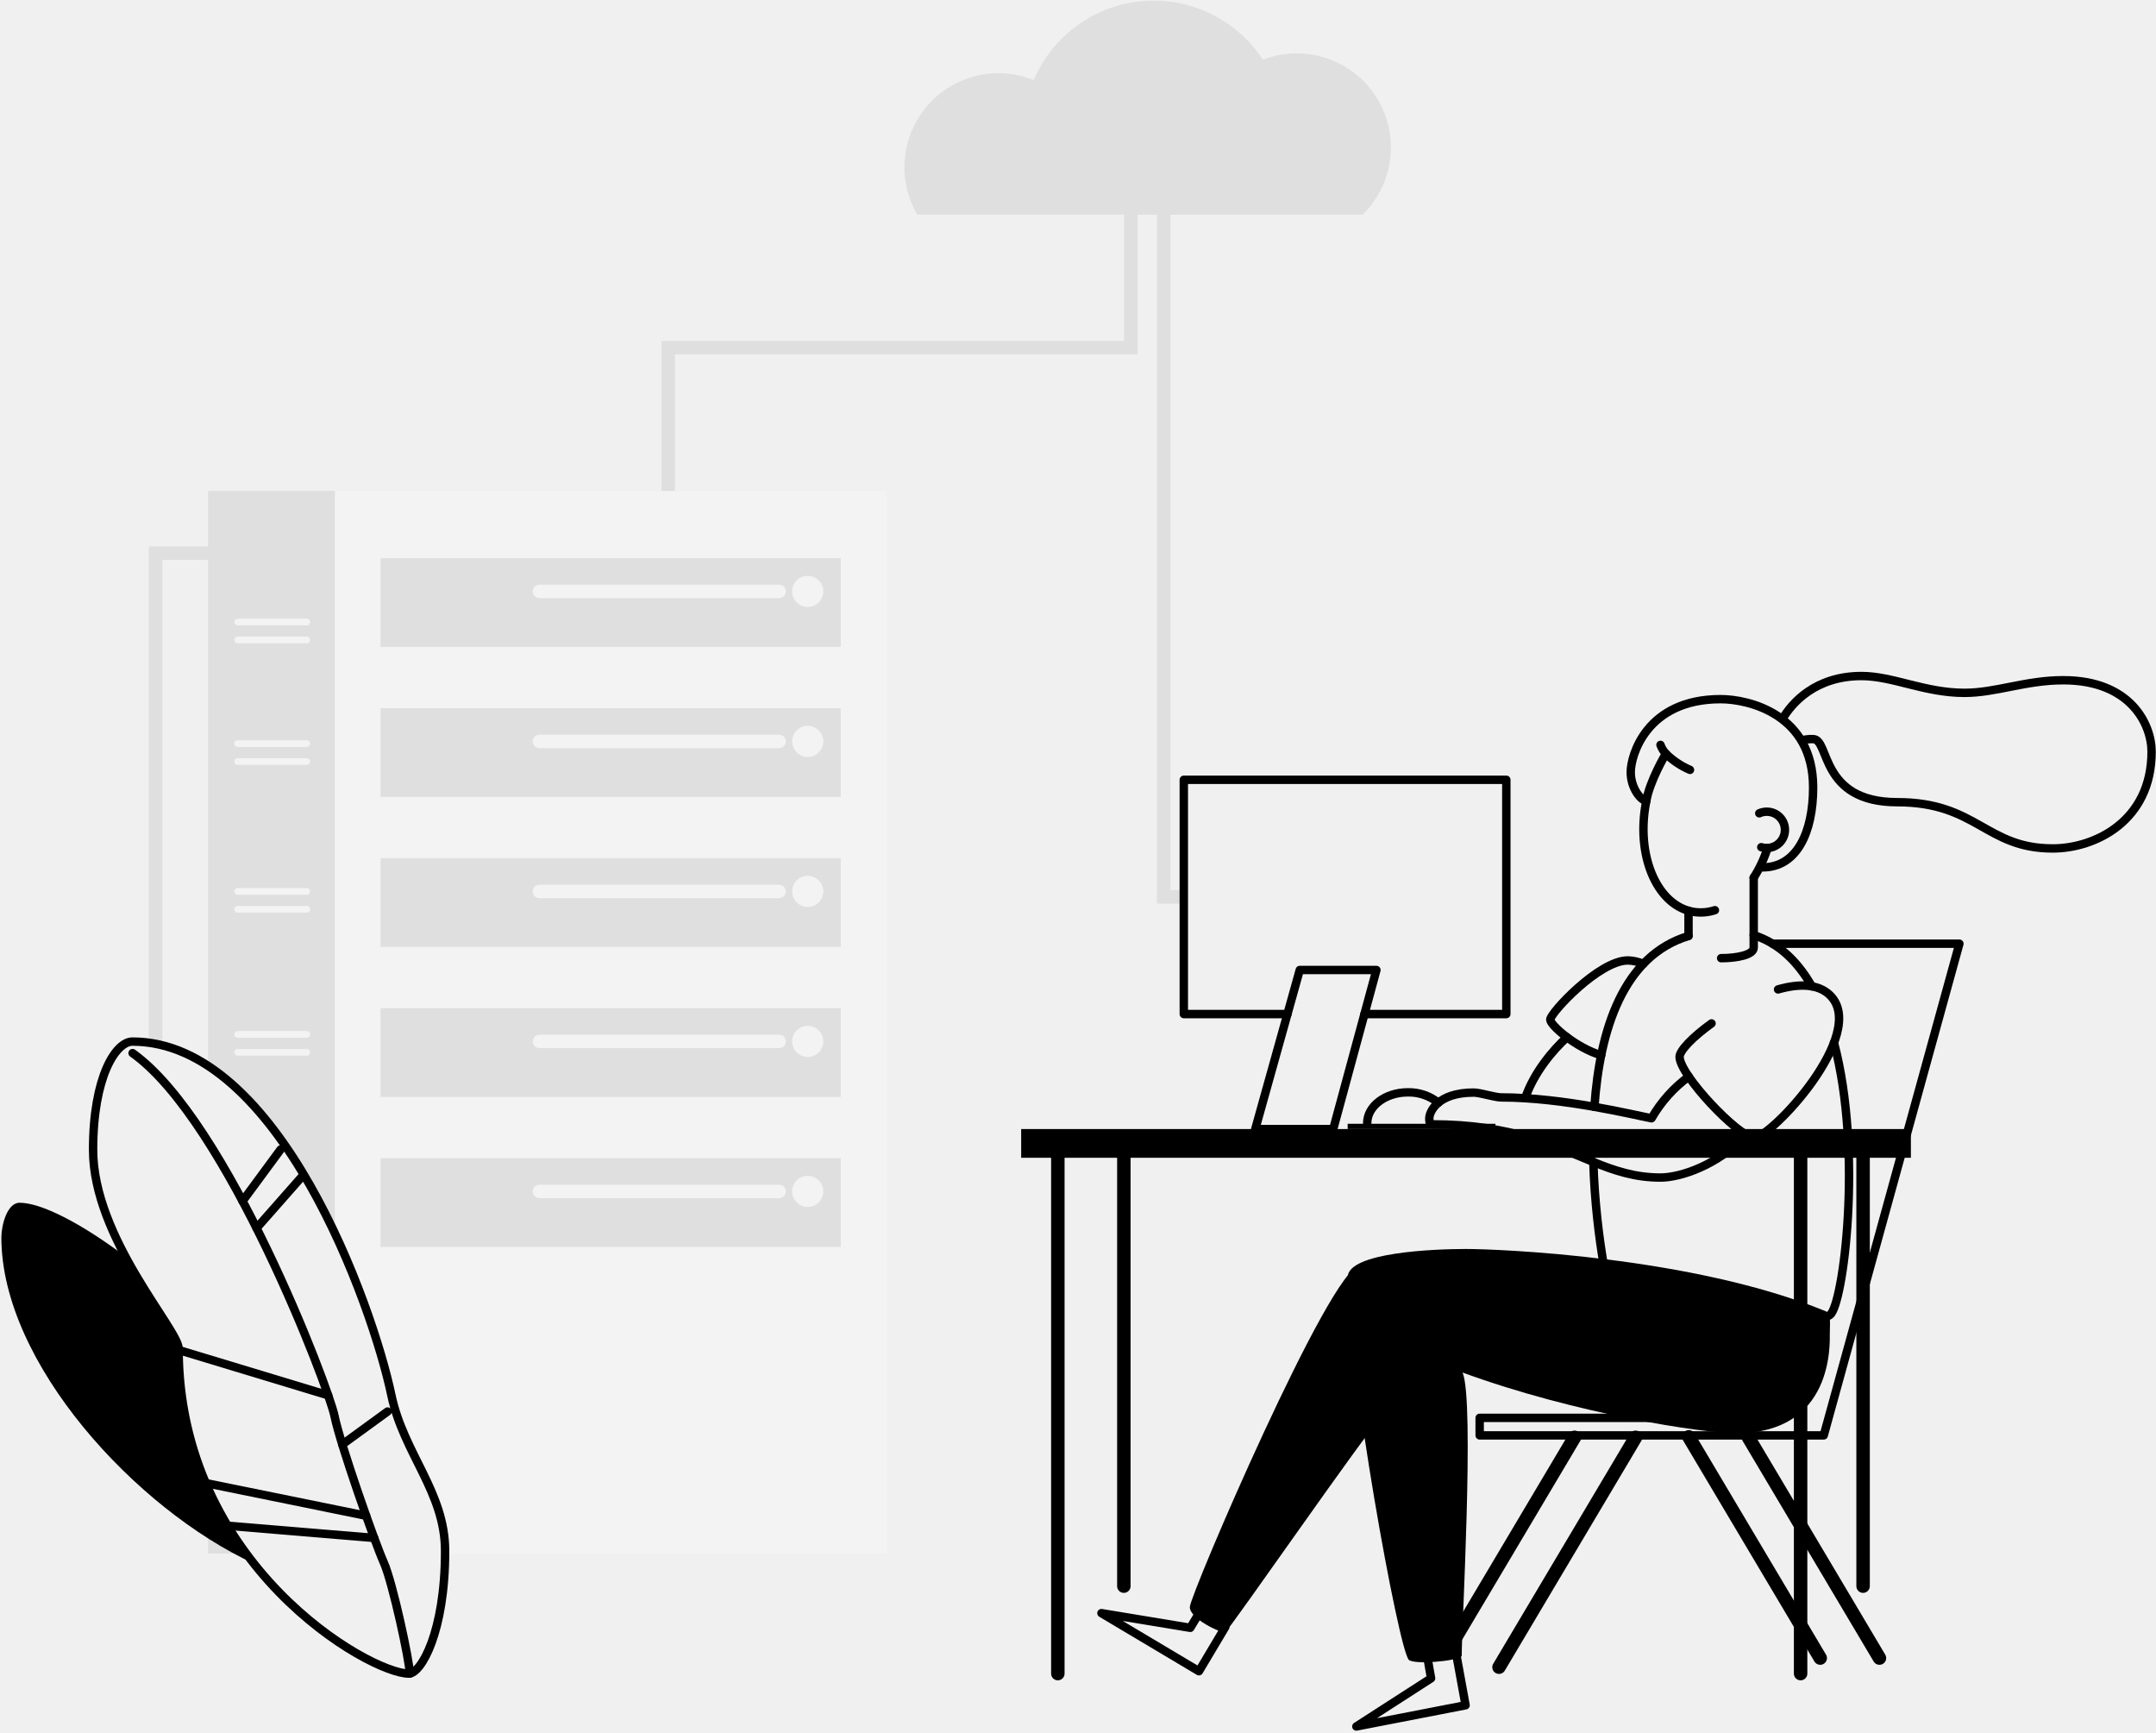
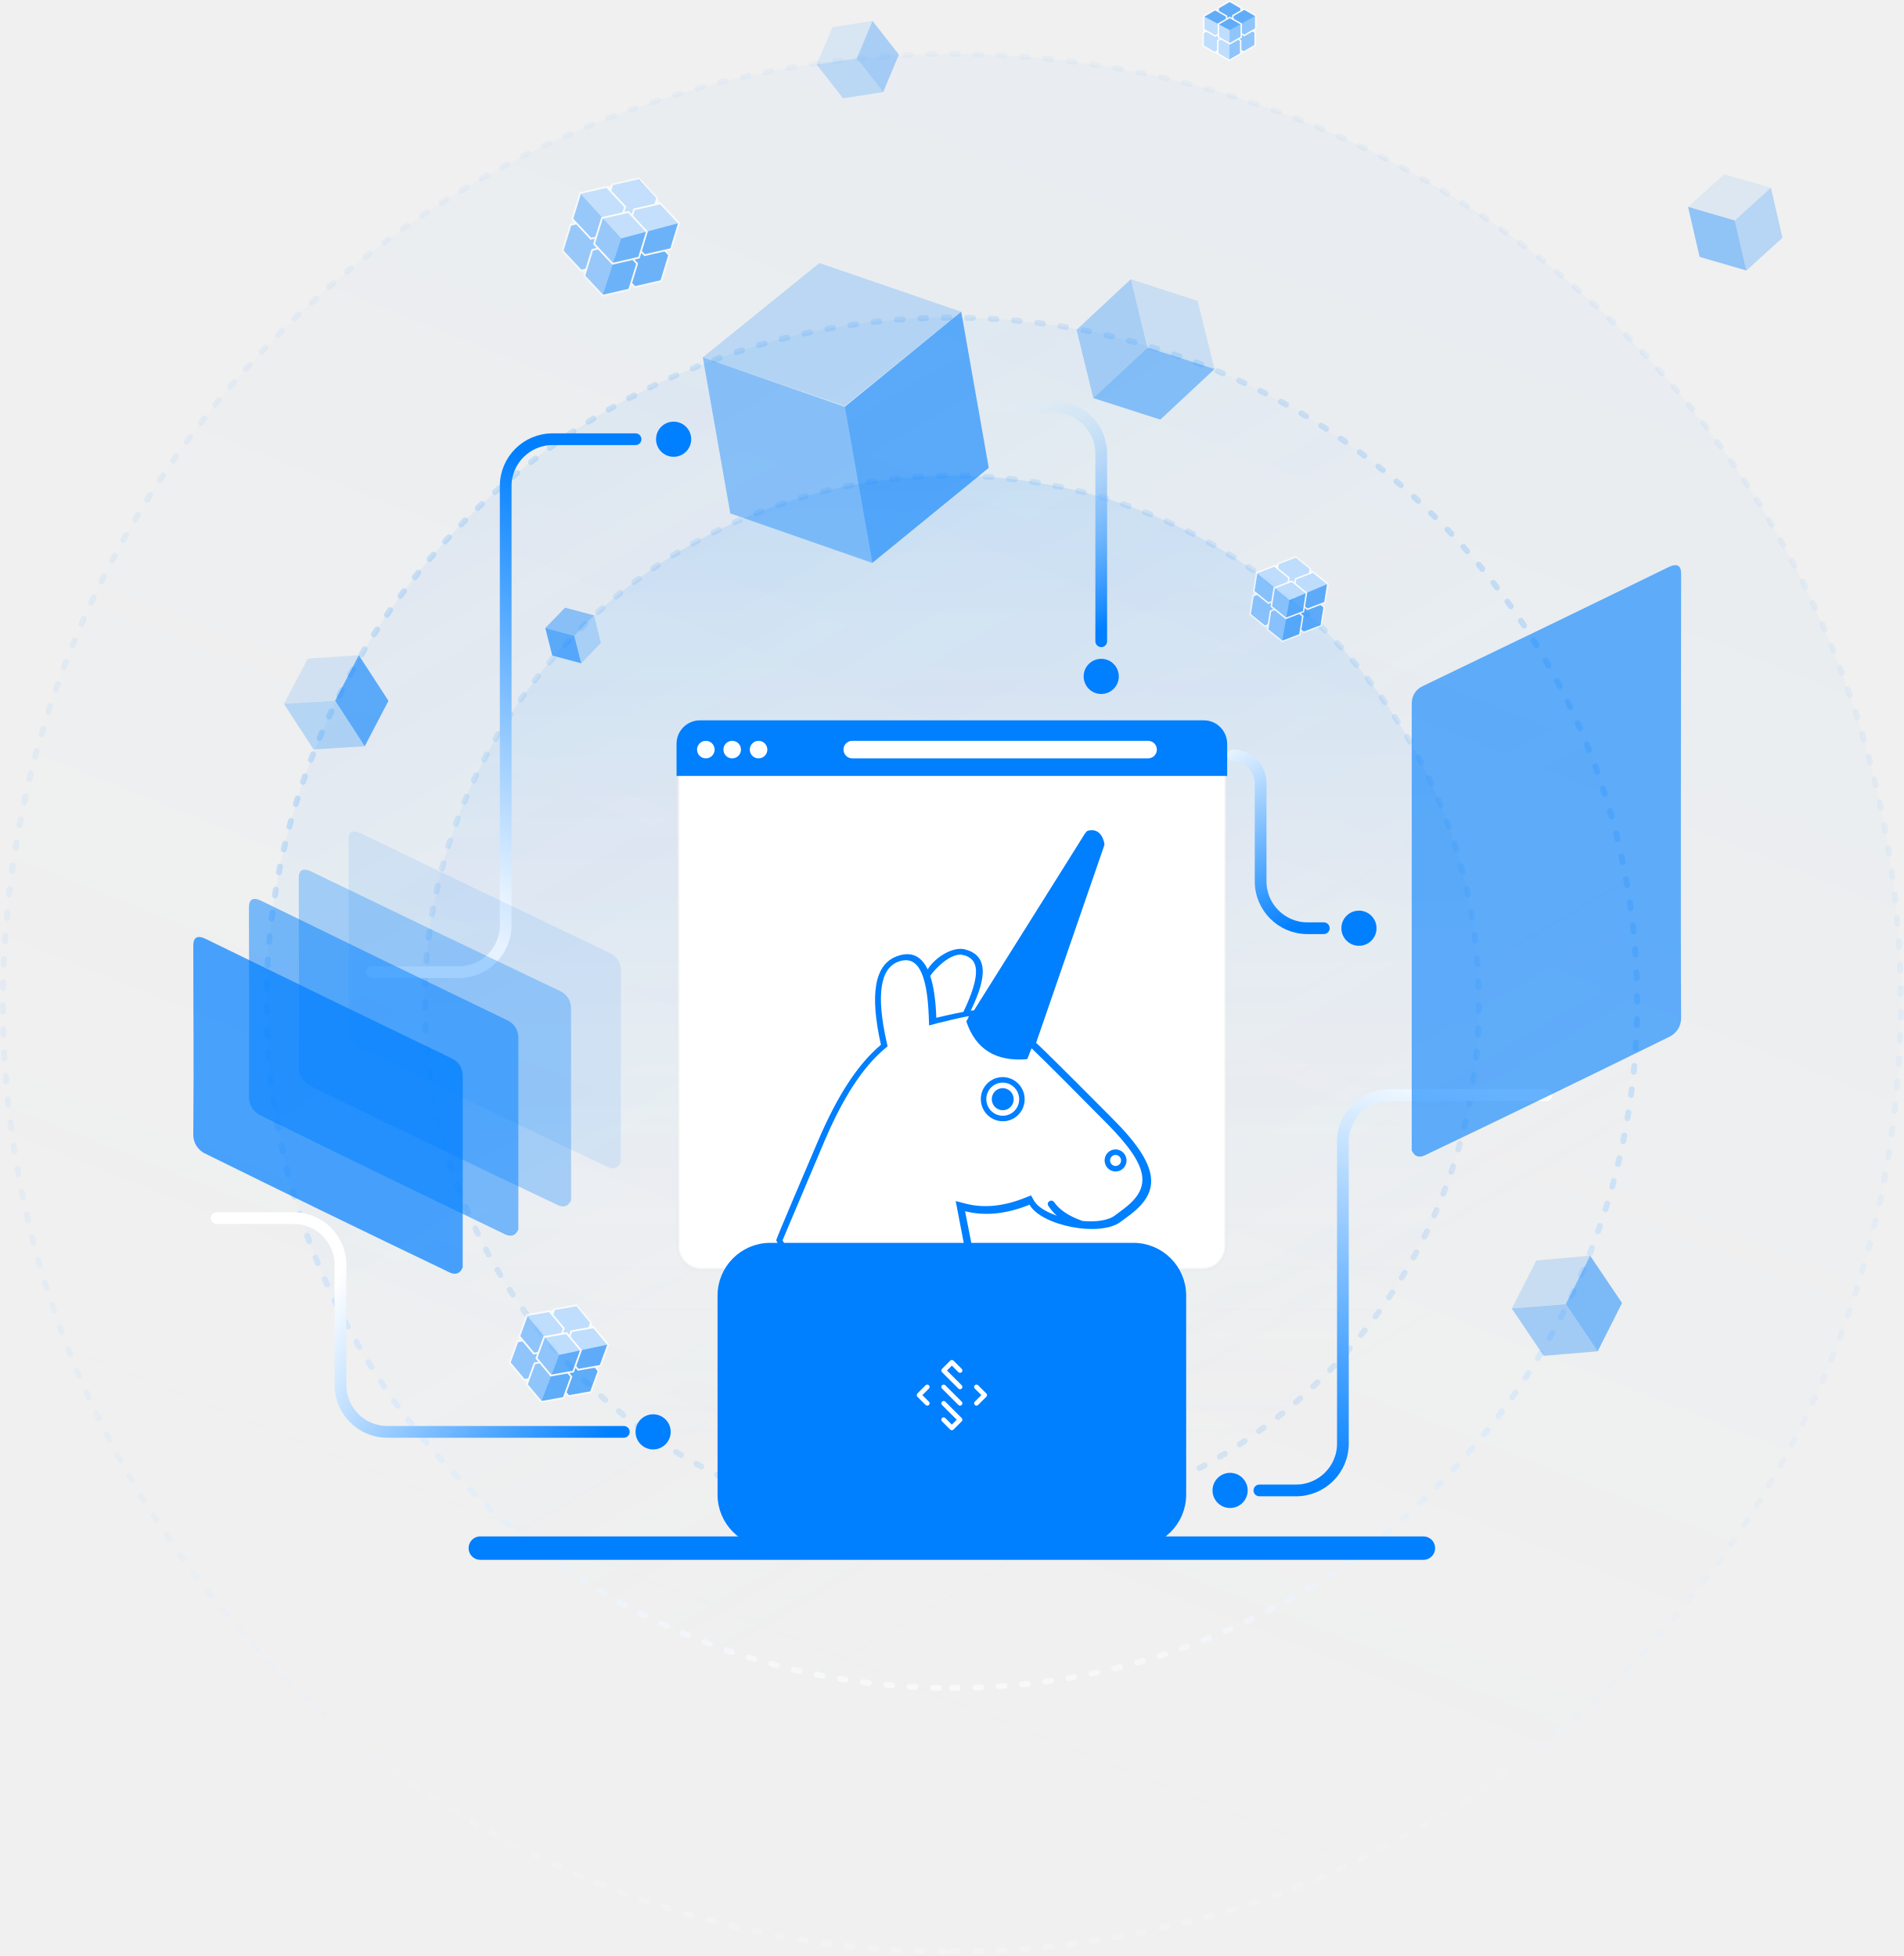
- <svg width="641px" height="515px" viewBox="0 0 641 515" version="1.1">
-   <g id="R1:-Admin" stroke="none" stroke-width="1" fill="none" fill-rule="evenodd">
-     <g id="9.1.1.Admin.Auth.SignIn" transform="translate(-569, -155)">
-       <g id="drawkit-server-woman-monochrome" transform="translate(569, 155)">
-         <path d="M100,367.5 L100,145.931 L61.875,145.931 L61.875,316.806 C77.775,327.225 90.662,347.444 100,367.5 Z" id="Path" fill="#DFDFDF" fill-rule="nonzero" />
-         <path d="M61.875,442.387 L61.875,461.762 L73.237,461.762 C68.765,455.731 64.956,449.235 61.875,442.387 L61.875,442.387 Z" id="Path" fill="#DFDFDF" fill-rule="nonzero" />
-         <path d="M99.55,145.931 L99.55,366.556 C108.394,385.306 114.138,404.1 116.362,414.681 C120.019,432.087 132.331,443.431 132.331,461.019 C132.331,461.275 132.331,461.519 132.331,461.775 L263.581,461.775 L263.581,145.931 L99.55,145.931 Z" id="Path" fill="#F3F3F3" fill-rule="nonzero" />
-         <polyline id="Path" stroke="#DFDFDF" stroke-width="4" points="64.656 164.406 46.25 164.406 46.25 310.25" />
-         <polyline id="Path" stroke="#DFDFDF" stroke-width="4" points="345.981 60.444 345.981 266.6 351.956 266.6" />
-         <path d="M541.169,492.837 L502.087,427.075" id="Path" stroke="#000000" stroke-width="4" stroke-linecap="round" stroke-linejoin="round" />
-         <path d="M558.781,492.837 L519.844,427.312" id="Path" stroke="#000000" stroke-width="4" stroke-linecap="round" stroke-linejoin="round" />
-         <path d="M432.194,487.694 L468.131,427.219" id="Path" stroke="#000000" stroke-width="4" stroke-linecap="round" stroke-linejoin="round" />
-         <polyline id="Path" stroke="#000000" stroke-width="2.5" stroke-linecap="round" stroke-linejoin="round" points="527 280.5 582.55 280.5 542.219 426.644 439.919 426.644 439.919 421.438 515.788 421.438 517.413 387.381" />
-         <path d="M404.113,376.413 C395.706,376.413 353.75,474.094 353.75,477.663 C353.75,481.231 362.856,485.281 364.2,485.281 C366.294,483.337 406.456,425.281 410.637,421.231 C414.819,417.181 404.113,376.413 404.113,376.413 Z" id="Path" fill="#000000" fill-rule="nonzero" />
-         <path d="M427.631,327.769 C425.071,325.708 421.867,324.615 418.581,324.681 C411.9,324.681 406.481,328.788 406.481,333.85" id="Path" stroke="#000000" stroke-width="2.5" stroke-linecap="round" stroke-linejoin="round" />
-         <path d="M465.875,308.306 C461.644,312.175 456.075,318.756 453.438,326.431" id="Path" stroke="#000000" stroke-width="2.5" stroke-linecap="round" stroke-linejoin="round" />
-         <path d="M488.575,286.5 C487.126,285.866 485.568,285.518 483.988,285.475 C475.413,285.475 460.906,301.1 460.906,303.062 C460.906,304.775 468.731,311.519 476.044,313.65" id="Path" stroke="#000000" stroke-width="2.5" stroke-linecap="round" stroke-linejoin="round" />
-         <path d="M474.038,329 C475.619,305.981 482.681,284.056 502.012,278.206" id="Path" stroke="#000000" stroke-width="2.5" stroke-linecap="round" stroke-linejoin="round" />
-         <path d="M545.263,309.938 C553.925,342.562 548.025,387.869 544.1,390.806 C537.931,395.438 484.1,395.856 480.594,391.231 C479.119,389.281 474.406,368.644 473.719,345.406" id="Path" stroke="#000000" stroke-width="2.5" stroke-linecap="round" stroke-linejoin="round" />
-         <path d="M521.394,277.956 C528.844,280.312 534.475,285.806 538.675,293.169" id="Path" stroke="#000000" stroke-width="2.5" stroke-linecap="round" stroke-linejoin="round" />
-         <path d="M511.706,284.8 C516.55,284.8 521.394,283.775 521.394,281.675 L521.394,260.869" id="Path" stroke="#000000" stroke-width="2.5" stroke-linecap="round" stroke-linejoin="round" />
-         <path d="M502.012,270.7 L502.012,278.2" id="Path" stroke="#000000" stroke-width="2.5" stroke-linecap="round" stroke-linejoin="round" />
-         <path d="M509.863,270.538 C507.83,271.202 505.669,271.378 503.556,271.05 C493.113,269.381 486.681,255.425 489.131,239.912 C489.231,239.287 489.344,238.662 489.469,238.037" id="Path" stroke="#000000" stroke-width="2.5" stroke-linecap="round" stroke-linejoin="round" />
-         <path d="M525.5,252.056 C524.529,255.163 523.148,258.127 521.394,260.869" id="Path" stroke="#000000" stroke-width="2.5" stroke-linecap="round" stroke-linejoin="round" />
-         <path d="M529.888,213.806 C532.656,209.012 539.681,200.938 553.438,200.938 C562.812,200.938 572.188,205.938 584.062,205.938 C593.438,205.938 602.188,202.188 613.438,202.188 C633.438,202.188 639.688,215.312 639.688,223.438 C639.688,244.062 622.812,252.188 610.312,252.188 C590.312,252.188 587.812,238.438 564.062,238.438 C540.938,238.438 544.062,219.688 539.062,219.688 C537.875,219.644 536.687,219.777 535.538,220.081" id="Path" stroke="#000000" stroke-width="2.5" />
-         <path d="M524.062,257.812 C534.25,257.812 539.062,247.319 539.062,234.062 C539.062,212.188 519.75,207.812 511.562,207.812 C489.456,207.812 484.831,224.631 484.831,229.488 C484.831,234.344 487.9,237.944 489.469,238.062 C490.444,232.256 495.094,224.244 495.312,224.062 C497.379,226.077 499.798,227.694 502.45,228.831" id="Path" stroke="#000000" stroke-width="2.5" stroke-linecap="round" stroke-linejoin="round" />
-         <path d="M523.044,241.744 C523.746,241.424 524.509,241.259 525.281,241.262 C528.264,241.262 530.681,243.68 530.681,246.662 C530.681,249.645 528.264,252.062 525.281,252.062 C524.726,252.063 524.174,251.978 523.644,251.812" id="Path" stroke="#000000" stroke-width="2.5" stroke-linecap="round" stroke-linejoin="round" />
-         <path d="M473.75,345.406 C480.119,348 486.163,350.012 493.688,350.012 C499.55,350.012 510.775,346.356 519.2,337.288" id="Path" stroke="#000000" stroke-width="2.5" stroke-linecap="round" stroke-linejoin="round" />
-         <path d="M502.087,320 C497.578,323.318 493.808,327.539 491.019,332.394 C485.863,331.431 464.887,326.188 446.269,326.188 C444.519,326.188 439.975,324.75 438.144,324.75 C427.225,324.75 424.944,330.65 424.944,332.394 C424.944,334.137 425.319,334.188 425.656,334.188 C449.762,334.188 462.275,340.731 473.744,345.4" id="Path" stroke="#000000" stroke-width="2.5" stroke-linecap="round" stroke-linejoin="round" />
-         <path d="M528.631,294.087 C534.806,292.331 540.506,292.356 544.05,295.794 C555.763,307.163 526.144,338.631 521.394,338.169 C516.644,337.706 499.519,319.675 499.356,314.194 C499.294,312.319 503.219,308.244 508.856,304.194" id="Path" stroke="#000000" stroke-width="2.5" stroke-linecap="round" stroke-linejoin="round" />
-         <rect id="Rectangle" fill="#000000" fill-rule="nonzero" x="303.606" y="335.594" width="264.519" height="8.537" />
-         <path d="M553.913,471.456 L553.913,341.744" id="Path" stroke="#000000" stroke-width="4" stroke-linecap="round" stroke-linejoin="round" />
-         <path d="M334.131,471.456 L334.131,341.744" id="Path" stroke="#000000" stroke-width="4" stroke-linecap="round" stroke-linejoin="round" />
-         <path d="M535.337,497.45 L535.337,341.744" id="Path" stroke="#000000" stroke-width="4" stroke-linecap="round" stroke-linejoin="round" />
-         <path d="M314.506,497.45 L314.506,341.744" id="Path" stroke="#000000" stroke-width="4" stroke-linecap="round" stroke-linejoin="round" />
-         <path d="M445.669,495.55 L486.281,427.219" id="Path" stroke="#000000" stroke-width="4" stroke-linecap="round" stroke-linejoin="round" />
-         <rect id="Rectangle" fill="#000000" fill-rule="nonzero" x="400.675" y="334.025" width="43.919" height="1.569" />
-         <polyline id="Path" stroke="#000000" stroke-width="2.5" stroke-linecap="round" stroke-linejoin="round" points="382.769 301.413 351.956 301.413 351.956 231.781 447.844 231.781 447.844 301.413 405.669 301.413" />
-         <polygon id="Path" stroke="#000000" stroke-width="2.5" stroke-linecap="round" stroke-linejoin="round" points="386.431 288.319 373.206 335.594 396.387 335.594 409.225 288.319" />
-         <path d="M405.119,63.806 C414.609,54.523 416.262,39.846 409.074,28.685 C401.886,17.524 387.84,12.957 375.462,17.756 C367.64,5.768 353.845,-0.931 339.586,0.334 C325.328,1.599 312.928,10.622 307.337,23.8 C296.254,19.318 283.546,22.38 275.721,31.418 C267.895,40.457 266.684,53.472 272.706,63.8 L405.119,63.806 Z" id="Path" fill="#DFDFDF" fill-rule="nonzero" />
-         <polyline id="Path" stroke="#DFDFDF" stroke-width="4" points="336.219 58.513 336.219 103.338 198.675 103.338 198.675 145.931" />
-         <path d="M121.55,497.45 C125.206,497.45 132.331,485.062 132.331,461.038 C132.331,443.469 120.019,432.106 116.362,414.7 C110.737,388.006 82.881,309.594 39.388,309.594 C34.388,309.594 27.675,320.1 27.675,341.744 C27.675,367.994 53.1,395.175 53.1,400.812 C53.125,465.181 109.894,497.45 121.55,497.45 Z" id="Path" stroke="#000000" stroke-width="2.5" stroke-linecap="round" stroke-linejoin="round" />
-         <path d="M121.831,497.45 C121.831,493.931 116.744,470.325 114.1,464.425 C111.456,458.525 101.075,429.019 99.45,420.875 C97.825,412.731 67.706,333.175 39.419,313.025" id="Path" stroke="#000000" stroke-width="2.5" stroke-linecap="round" stroke-linejoin="round" />
-         <path d="M108.85,450.531 L61.4,440.869" id="Path" stroke="#000000" stroke-width="2.5" stroke-linecap="round" stroke-linejoin="round" />
-         <path d="M111.237,457.125 L67.781,453.506" id="Path" stroke="#000000" stroke-width="2.5" stroke-linecap="round" stroke-linejoin="round" />
-         <path d="M97.562,414.725 L53.456,401.375" id="Path" stroke="#000000" stroke-width="2.5" stroke-linecap="round" stroke-linejoin="round" />
-         <path d="M101.763,429.344 L115.225,419.556" id="Path" stroke="#000000" stroke-width="2.5" stroke-linecap="round" stroke-linejoin="round" />
-         <path d="M76.275,365.038 L89.575,349.956" id="Path" stroke="#000000" stroke-width="2.5" stroke-linecap="round" stroke-linejoin="round" />
-         <path d="M72.119,357.006 L83.438,341.65" id="Path" stroke="#000000" stroke-width="2.5" stroke-linecap="round" stroke-linejoin="round" />
-         <rect id="Rectangle" fill="#DFDFDF" fill-rule="nonzero" x="113.138" y="165.912" width="136.831" height="26.375" />
-         <circle id="Oval" fill="#F3F3F3" fill-rule="nonzero" cx="240.144" cy="175.787" r="4.625" />
-         <path d="M160.387,175.787 L231.625,175.787" id="Path" stroke="#F3F3F3" stroke-width="4" stroke-linecap="round" stroke-linejoin="round" />
-         <rect id="Rectangle" fill="#DFDFDF" fill-rule="nonzero" x="113.138" y="210.5" width="136.831" height="26.375" />
-         <circle id="Oval" fill="#F3F3F3" fill-rule="nonzero" cx="240.144" cy="220.375" r="4.625" />
-         <path d="M160.387,220.375 L231.625,220.375" id="Path" stroke="#F3F3F3" stroke-width="4" stroke-linecap="round" stroke-linejoin="round" />
-         <rect id="Rectangle" fill="#DFDFDF" fill-rule="nonzero" x="113.138" y="255.081" width="136.831" height="26.375" />
-         <circle id="Oval" fill="#F3F3F3" fill-rule="nonzero" cx="240.144" cy="264.956" r="4.625" />
-         <path d="M160.387,264.956 L231.625,264.956" id="Path" stroke="#F3F3F3" stroke-width="4" stroke-linecap="round" stroke-linejoin="round" />
-         <rect id="Rectangle" fill="#DFDFDF" fill-rule="nonzero" x="113.138" y="299.669" width="136.831" height="26.375" />
-         <circle id="Oval" fill="#F3F3F3" fill-rule="nonzero" cx="240.144" cy="309.544" r="4.625" />
-         <path d="M160.387,309.544 L231.625,309.544" id="Path" stroke="#F3F3F3" stroke-width="4" stroke-linecap="round" stroke-linejoin="round" />
-         <rect id="Rectangle" fill="#DFDFDF" fill-rule="nonzero" x="113.138" y="344.25" width="136.831" height="26.375" />
-         <circle id="Oval" fill="#F3F3F3" fill-rule="nonzero" cx="240.144" cy="354.131" r="4.625" />
-         <path d="M160.387,354.131 L231.625,354.131" id="Path" stroke="#F3F3F3" stroke-width="4" stroke-linecap="round" stroke-linejoin="round" />
-         <path d="M70.662,184.887 L91.188,184.887" id="Path" stroke="#F3F3F3" stroke-width="2" stroke-linecap="round" stroke-linejoin="round" />
-         <path d="M70.662,190.2 L91.188,190.2" id="Path" stroke="#F3F3F3" stroke-width="2" stroke-linecap="round" stroke-linejoin="round" />
-         <path d="M70.662,221.031 L91.188,221.031" id="Path" stroke="#F3F3F3" stroke-width="2" stroke-linecap="round" stroke-linejoin="round" />
-         <path d="M70.662,226.344 L91.188,226.344" id="Path" stroke="#F3F3F3" stroke-width="2" stroke-linecap="round" stroke-linejoin="round" />
-         <path d="M70.662,264.956 L91.188,264.956" id="Path" stroke="#F3F3F3" stroke-width="2" stroke-linecap="round" stroke-linejoin="round" />
-         <path d="M70.662,270.275 L91.188,270.275" id="Path" stroke="#F3F3F3" stroke-width="2" stroke-linecap="round" stroke-linejoin="round" />
-         <path d="M70.662,307.456 L91.188,307.456" id="Path" stroke="#F3F3F3" stroke-width="2" stroke-linecap="round" stroke-linejoin="round" />
-         <path d="M70.662,312.775 L91.188,312.775" id="Path" stroke="#F3F3F3" stroke-width="2" stroke-linecap="round" stroke-linejoin="round" />
-         <path d="M493.675,221.406 C494.029,222.397 494.586,223.302 495.312,224.062" id="Path" stroke="#000000" stroke-width="2.5" stroke-linecap="round" stroke-linejoin="round" />
-         <polyline id="Path" stroke="#000000" stroke-width="2.5" stroke-linecap="round" stroke-linejoin="round" points="432.956 491.694 435.731 506.863 403.256 513.169 425.475 498.85 424.413 492.837" />
-         <polyline id="Path" stroke="#000000" stroke-width="2.5" stroke-linecap="round" stroke-linejoin="round" points="364.306 483.575 356.456 496.744 327.469 479.481 353.881 483.844 357.019 478.65" />
-         <path d="M544.019,396.25 C544.019,393.562 544.487,390.45 542.812,389.756 C503.05,373.363 444.837,371.238 435.869,371.238 C426.9,371.238 400.675,372.15 400.675,379.656 C400.675,406.769 415.781,490.238 418.85,493.356 C420.306,494.825 433.006,493.844 434.587,492.256 C434.481,485.381 438.475,416.325 434.831,407.962 C468.25,420.212 506.2,426.012 516.2,426.012 C545.181,425.981 544.019,399.438 544.019,396.25 Z" id="Path" fill="#000000" fill-rule="nonzero" />
-         <path d="M53.125,400.812 C53.125,397.531 44.506,386.944 37.306,373.488 C24.081,363.538 12.231,357.5 5.838,357.5 C2.087,357.5 0.406,364.238 0.406,367.806 C0.406,405.169 40.462,448.6 75.469,464.744 C63.044,449.062 53.125,427.75 53.125,400.812 Z" id="Path" fill="#000000" fill-rule="nonzero" />
+ <svg xmlns="http://www.w3.org/2000/svg" width="650px" height="668px" viewBox="0 0 650 668" version="1.1">
+   <defs>
+     <linearGradient x1="50%" y1="-2.48949813e-15%" x2="50%" y2="100%" id="linearGradient-1">
+       <stop stop-color="#007FFF" stop-opacity="0.2" offset="0%" />
+       <stop stop-color="#FFFFFF" stop-opacity="0" offset="100%" />
+     </linearGradient>
+     <linearGradient x1="-13.776%" y1="-8.574%" x2="50%" y2="100%" id="linearGradient-2">
+       <stop stop-color="#007FFF" stop-opacity="0.2" offset="0%" />
+       <stop stop-color="#FFFFFF" stop-opacity="0" offset="100%" />
+     </linearGradient>
+     <linearGradient x1="50%" y1="0%" x2="50%" y2="100%" id="linearGradient-3">
+       <stop stop-color="#007FFF" stop-opacity="0.2" offset="0%" />
+       <stop stop-color="#FFFFFF" offset="100%" />
+     </linearGradient>
+     <linearGradient x1="69.26%" y1="-4.981%" x2="33.298%" y2="85.317%" id="linearGradient-4">
+       <stop stop-color="#007FFF" stop-opacity="0.2" offset="0%" />
+       <stop stop-color="#FFFFFF" stop-opacity="0" offset="100%" />
+     </linearGradient>
+     <linearGradient x1="42.664%" y1="93.041%" x2="64.59%" y2="4.618%" id="linearGradient-5">
+       <stop stop-color="#FFFFFF" offset="0%" />
+       <stop stop-color="#007FFF" offset="100%" />
+     </linearGradient>
+     <linearGradient x1="46.287%" y1="107.926%" x2="71.892%" y2="0%" id="linearGradient-6">
+       <stop stop-color="#FFFFFF" offset="0%" />
+       <stop stop-color="#007FFF" offset="100%" />
+     </linearGradient>
+     <linearGradient x1="20.959%" y1="66.76%" x2="108.474%" y2="40.166%" id="linearGradient-7">
+       <stop stop-color="#FFFFFF" stop-opacity="0" offset="0%" />
+       <stop stop-color="#007FFF" offset="100%" />
+     </linearGradient>
+     <linearGradient x1="31.886%" y1="124.912%" x2="66.305%" y2="0%" id="linearGradient-8">
+       <stop stop-color="#FFFFFF" offset="0%" />
+       <stop stop-color="#007FFF" offset="100%" />
+     </linearGradient>
+     <linearGradient x1="27.017%" y1="63.791%" x2="109.06%" y2="36.209%" id="linearGradient-9">
+       <stop stop-color="#FFFFFF" offset="0%" />
+       <stop stop-color="#007FFF" offset="100%" />
+     </linearGradient>
+   </defs>
+   <g id="Log-In---Illustration" stroke="none" stroke-width="1" fill="none" fill-rule="evenodd">
+     <g id="Illustration.LogIn.1.1-Copy-2" transform="translate(-558, -102)">
+       <g id="Group-7" transform="translate(559, 95)">
+         <path d="M324,529.452 C423.411,529.452 504,448.863 504,349.452 C504,250.041 423.411,169.452 324,169.452 C224.589,169.452 144,250.041 144,349.452 C144,448.863 224.589,529.452 324,529.452 Z" id="Oval" stroke-opacity="0.197" stroke="#007FFF" stroke-width="2" fill="url(#linearGradient-1)" opacity="0.6" stroke-linecap="round" stroke-linejoin="round" stroke-dasharray="2,6" />
+         <path d="M324,583.452 C453.235,583.452 558,478.687 558,349.452 C558,220.218 453.235,115.452 324,115.452 C194.765,115.452 90,220.218 90,349.452 C90,478.687 194.765,583.452 324,583.452 Z" id="Oval-Copy-3" stroke="url(#linearGradient-3)" stroke-width="2" fill="url(#linearGradient-2)" opacity="0.6" stroke-linecap="round" stroke-linejoin="round" stroke-dasharray="2,6" />
+         <path d="M324,673.452 C502.94,673.452 648,528.392 648,349.452 C648,170.512 502.94,25.452 324,25.452 C145.06,25.452 0,170.512 0,349.452 C0,528.392 145.06,673.452 324,673.452 Z" id="Oval-Copy-4" stroke="url(#linearGradient-3)" stroke-width="2" fill="url(#linearGradient-4)" opacity="0.2" stroke-linecap="round" stroke-linejoin="round" stroke-dasharray="2,6" />
+         <g id="Group-3" transform="translate(126, 150.4522)" fill-rule="nonzero">
+           <path d="M90,6.548 L61.662,6.548 C52.825,6.548 45.662,13.711 45.662,22.548 L45.662,172.548 C45.662,181.384 38.498,188.548 29.662,188.548 L-3.63797881e-12,188.548 L-3.63797881e-12,188.548" id="Path-4" stroke="url(#linearGradient-5)" stroke-width="4" stroke-linecap="round" stroke-linejoin="round" />
+           <circle id="Oval" fill="#007FFF" cx="103" cy="6.548" r="6" />
+         </g>
+         <g id="Group-3-Copy-4" transform="translate(470, 451.4522) scale(-1, -1) translate(-470, -451.4522) translate(413, 380.4522)" fill-rule="nonzero">
+           <path d="M98,6.452 L85.485,6.452 C76.649,6.452 69.485,13.616 69.485,22.452 L69.485,125.452 C69.485,134.289 62.322,141.452 53.485,141.452 L3.63797881e-12,141.452 L3.63797881e-12,141.452" id="Path-4" stroke="url(#linearGradient-6)" stroke-width="4" stroke-linecap="round" stroke-linejoin="round" />
+           <circle id="Oval" fill="#007FFF" cx="108" cy="6.452" r="6" />
+         </g>
+         <g id="Group-3-Copy-2" transform="translate(352.5, 177.4522) scale(-1, -1) rotate(-90) translate(-352.5, -177.4522) translate(285.5, 148.9522)" fill-rule="nonzero">
+           <path d="M115.548,6 L51.504,6 C42.667,6 35.504,13.163 35.504,22 L35.504,41 C35.504,49.837 28.34,57 19.504,57 L0.548,57 L0.548,57" id="Path-4" stroke="url(#linearGradient-7)" stroke-width="4" stroke-linecap="round" stroke-linejoin="round" />
+           <circle id="Oval" fill="#007FFF" cx="127.548" cy="6" r="6" />
+         </g>
+         <g id="Group-3-Copy-3" transform="translate(444.5, 297.4522) scale(1, -1) translate(-444.5, -297.4522) translate(420, 264.4522)" fill-rule="nonzero">
+           <path d="M31,6.452 L25.423,6.452 C16.586,6.452 9.423,13.616 9.423,22.452 L9.423,56.029 C9.423,61.233 5.204,65.452 -3.63797881e-12,65.452 L-3.63797881e-12,65.452 L-3.63797881e-12,65.452" id="Path-4" stroke="url(#linearGradient-8)" stroke-width="4" stroke-linecap="round" stroke-linejoin="round" />
+           <circle id="Oval" fill="#007FFF" cx="43" cy="6.452" r="6" />
+         </g>
+         <g id="Group-3-Copy-5" transform="translate(150, 462.4522) scale(1, -1) translate(-150, -462.4522) translate(73, 423.4522)" fill-rule="nonzero">
+           <path d="M139,5.452 L58.251,5.452 C49.414,5.452 42.251,12.616 42.251,21.452 L42.251,62.452 C42.251,71.289 35.087,78.452 26.251,78.452 L-3.63797881e-12,78.452 L-3.63797881e-12,78.452" id="Path-4" stroke="url(#linearGradient-9)" stroke-width="4" stroke-linecap="round" stroke-linejoin="round" />
+           <circle id="Oval" fill="#007FFF" cx="149" cy="5.452" r="6" />
+         </g>
+         <g id="Group-2" transform="translate(230, 252.4522)">
+           <rect id="Rectangle" stroke-opacity="0.429" stroke="#E3E6E8" fill="#FFFFFF" x="0.5" y="1.048" width="187" height="187" rx="8" />
+           <path d="M8,0.548 L180,0.548 C184.418,0.548 188,4.13 188,8.548 L188,19.548 L188,19.548 L-3.63797881e-12,19.548 L-3.63797881e-12,8.548 C-3.63851989e-12,4.13 3.582,0.548 8,0.548 Z" id="Rectangle" fill="#007FFF" />
+           <circle id="Oval" fill="#FFFFFF" cx="10" cy="10.548" r="3" />
+           <circle id="Oval-Copy" fill="#FFFFFF" cx="19" cy="10.548" r="3" />
+           <circle id="Oval-Copy-2" fill="#FFFFFF" cx="28" cy="10.548" r="3" />
+           <rect id="Rectangle" fill="#FFFFFF" x="57" y="7.548" width="107" height="6" rx="3" />
+         </g>
+         <path d="M376.076,295.136 C376.115,295.332 376.101,295.534 376.036,295.723 L352.771,363.126 C358.682,368.659 375.574,385.746 378.815,388.984 C395.253,405.405 395.268,413.887 384.946,421.795 C384.596,422.062 382.04,423.968 381.795,424.157 C374.622,429.698 354.468,425.541 350.522,418.425 C342.611,421.626 335.262,422.373 328.504,420.64 L335.734,457.094 C335.872,457.788 335.347,458.434 334.643,458.437 C334.178,458.438 333.713,458.439 333.246,458.439 L325.31,417.178 L328.727,418.063 C334.948,419.673 341.769,418.991 349.217,415.972 L351.038,415.234 L351.998,416.971 C353.165,419.083 356.183,420.896 359.867,422.167 C358.777,421.255 357.876,420.178 356.947,418.834 C356.586,418.312 356.731,417.597 357.27,417.237 C357.81,416.877 358.541,417.009 358.902,417.531 C360.761,420.221 364.02,422.387 368.705,424 C373.214,424.369 377.456,423.828 379.769,422.034 C379.887,421.943 380.191,421.714 381.37,420.829 C382.352,420.093 382.772,419.777 382.903,419.676 C392.325,412.43 391.361,405.281 376.998,390.744 L376.559,390.302 C376.308,390.047 366.981,380.627 363.089,376.723 L362.748,376.381 C357.595,371.216 353.674,367.337 351.286,365.063 C351.081,364.867 349.842,368.891 349.659,368.719 C339.03,369.628 332.125,365.336 328.942,355.844 L328.967,355.799 C329.089,355.581 329.62,354.622 329.811,354.046 C328.605,354.094 319.624,356.287 318.938,356.472 L316.226,357.206 L316.127,354.369 C315.575,338.653 312.032,333.051 305.658,335.453 C299.615,337.73 298.079,346.638 301.75,362.997 L302.05,364.333 L301.014,365.208 L300.988,365.23 C293.461,371.601 286.724,381.951 280.137,397.571 C276.969,405.081 268.489,425.159 266.184,430.601 C276.991,450.187 298.026,456.167 319.76,458.079 C296.757,456.732 274.051,450.976 264.036,430.597 C263.891,430.301 274.815,404.852 278.107,397.102 C285.004,380.865 292.007,370.363 299.757,363.831 C299.766,363.823 299.776,363.816 299.785,363.808 C295.918,346.558 297.588,336.451 305.15,333.606 C309.977,331.79 313.489,333.34 315.735,338.071 C318.109,334.168 323.725,330.531 327.87,331.098 C336.542,332.905 336.075,340.664 330.436,352.149 C330.926,352.084 331.311,352.051 331.554,352.06 C343.88,332.434 353.219,317.556 359.571,307.425 C365.923,297.295 365.478,298.001 367.167,295.299 C367.946,294.053 368.545,293.092 368.965,292.417 L369.066,292.254 C369.171,292.085 369.263,291.936 369.342,291.809 L369.349,291.796 C369.119,292.178 369.977,290.83 370.361,290.727 C373.354,289.925 375.375,291.577 376.076,295.136 Z M383.509,402.344 C384.048,404.356 382.868,406.421 380.872,406.956 C378.877,407.49 376.822,406.292 376.283,404.28 C375.744,402.267 376.924,400.202 378.919,399.668 C380.915,399.133 382.969,400.331 383.509,402.344 Z M379.408,401.49 C378.41,401.757 377.82,402.789 378.089,403.796 C378.359,404.802 379.386,405.401 380.384,405.134 C381.382,404.866 381.972,403.834 381.702,402.828 C381.433,401.821 380.405,401.222 379.408,401.49 Z M348.6,380.452 C349.679,384.477 347.318,388.607 343.327,389.676 C339.336,390.746 335.227,388.35 334.148,384.325 C333.07,380.3 335.431,376.17 339.422,375.1 C343.412,374.031 347.522,376.427 348.6,380.452 Z M339.91,376.922 C336.917,377.724 335.146,380.822 335.955,383.841 C336.764,386.859 339.846,388.656 342.839,387.854 C345.832,387.052 347.603,383.955 346.794,380.936 C345.985,377.918 342.903,376.12 339.91,376.922 Z M344.987,381.42 C345.527,383.433 344.346,385.498 342.351,386.032 C340.355,386.567 338.301,385.369 337.761,383.357 C337.222,381.344 338.403,379.279 340.398,378.744 C342.393,378.21 344.448,379.408 344.987,381.42 Z M327,333 C323.114,333 318.494,337.552 316.613,340.278 C317.801,343.815 318.489,348.599 318.692,354.584 C319.186,354.451 324.249,353.264 327.945,352.566 C333.984,339.898 333.669,333.953 327,333 Z" id="Unicorn" fill="#007FFF" fill-rule="nonzero" />
+         <g id="Group-4" transform="translate(65, 290.4522)" fill="#007FFF" fill-rule="nonzero">
+           <path d="M53,3.484 C53,33.163 53.221,36.768 53,68.331 C53.13,70.884 54.327,72.865 56.593,74.272 C84.55,87.924 112.59,101.414 140.713,114.743 C143.197,116.152 144.955,115.711 145.985,113.419 L145.985,48.867 C146.164,45.438 144.746,43.073 141.731,41.775 C113.369,28.265 85.187,14.723 57.183,1.149 C54.394,-0.137 53,0.641 53,3.484 Z" id="Path-3" opacity="0.1" />
+           <path d="M36,16.484 C36,46.163 36.221,49.768 36,81.331 C36.13,83.884 37.327,85.865 39.593,87.272 C67.55,100.924 95.59,114.414 123.713,127.743 C126.197,129.152 127.955,128.711 128.985,126.419 L128.985,61.867 C129.164,58.438 127.746,56.073 124.731,54.775 C96.369,41.265 68.187,27.723 40.183,14.149 C37.394,12.863 36,13.641 36,16.484 Z" id="Path-3-Copy" opacity="0.3" />
+           <path d="M19,26.484 C19,56.163 19.219,59.768 19,91.331 C19.128,93.884 20.313,95.865 22.555,97.272 C50.211,110.924 77.949,124.414 105.77,137.743 C108.228,139.152 109.966,138.711 110.985,136.419 L110.985,71.867 C111.163,68.438 109.76,66.073 106.777,64.775 C78.72,51.265 50.841,37.723 23.138,24.149 C20.379,22.863 19,23.641 19,26.484 Z" id="Path-3-Copy-2" opacity="0.5" />
+           <path d="M-3.63797881e-12,39.484 C-3.63797881e-12,69.163 0.219,72.768 -3.63797881e-12,104.331 C0.128,106.884 1.313,108.865 3.555,110.272 C31.211,123.924 58.949,137.414 86.77,150.743 C89.228,152.152 90.966,151.711 91.985,149.419 L91.985,84.867 C92.163,81.438 90.76,79.073 87.777,77.775 C59.72,64.265 31.841,50.723 4.138,37.149 C1.379,35.863 -3.63797881e-12,36.641 -3.63797881e-12,39.484 Z" id="Path-3-Copy-3" opacity="0.7" />
+         </g>
+         <g id="Group-5" transform="translate(244, 431.4522)" fill-rule="nonzero">
+           <rect id="Rectangle" stroke="#007FFF" stroke-width="4" fill="#007FFF" x="2" y="2" width="156" height="100" rx="16" />
+           <path d="M77.748,54.218 L83.366,59.834 C83.672,60.141 83.678,60.635 83.382,60.949 L80.566,63.766 C80.418,63.913 80.227,63.991 80.033,63.999 L80.011,64 L79.989,64 C79.797,63.997 79.605,63.926 79.455,63.785 L76.618,60.949 C76.322,60.635 76.328,60.141 76.634,59.834 C76.941,59.528 77.435,59.522 77.748,59.818 L77.766,59.834 L80,62.069 L81.669,60.4 L76.634,55.366 L76.618,55.348 C76.322,55.035 76.328,54.541 76.634,54.234 C76.941,53.928 77.435,53.922 77.748,54.218 Z M88.948,48.618 L91.766,51.434 C92.072,51.741 92.078,52.235 91.782,52.548 L88.948,55.382 C88.635,55.678 88.141,55.672 87.834,55.366 C87.528,55.059 87.522,54.565 87.818,54.252 L90.069,52 L87.834,49.766 C87.522,49.453 87.522,48.947 87.834,48.634 C88.141,48.328 88.635,48.322 88.948,48.618 Z M72.166,48.634 C72.472,48.941 72.478,49.435 72.182,49.748 L72.166,49.766 L69.931,52 L72.166,54.234 C72.478,54.547 72.478,55.053 72.166,55.366 C71.859,55.672 71.365,55.678 71.052,55.382 L68.234,52.566 C67.922,52.253 67.922,51.747 68.234,51.434 L71.052,48.618 C71.365,48.322 71.859,48.328 72.166,48.634 Z M77.748,48.618 L83.382,54.252 C83.678,54.565 83.672,55.059 83.366,55.366 C83.059,55.672 82.565,55.678 82.252,55.382 L76.618,49.748 C76.322,49.435 76.328,48.941 76.634,48.634 C76.941,48.328 77.435,48.322 77.748,48.618 Z M80.011,40 C80.203,40.003 80.395,40.074 80.545,40.215 L83.382,43.051 C83.678,43.365 83.672,43.859 83.366,44.166 C83.059,44.472 82.565,44.478 82.252,44.182 L80,41.931 L78.331,43.6 L83.366,48.634 L83.382,48.652 C83.678,48.965 83.672,49.459 83.366,49.766 C83.059,50.072 82.565,50.078 82.252,49.782 L76.618,44.148 C76.327,43.841 76.327,43.359 76.618,43.051 L79.434,40.234 C79.588,40.081 79.788,40.003 79.989,40 L80.011,40 Z" id="Combined-Shape" fill="#FFFFFF" />
+         </g>
+         <line x1="485" y1="535.702" x2="163" y2="535.702" id="Path" stroke="#007FFF" stroke-width="8" stroke-linecap="round" stroke-linejoin="round" />
+         <path d="M481,202.928 C481,232.515 481.219,323.46 481,354.927 C481.128,357.473 482.313,359.447 484.555,360.85 C512.211,374.46 539.949,387.91 567.77,401.198 C570.228,402.602 571.966,402.162 572.985,399.878 L572.985,248.172 C573.163,244.753 571.76,242.396 568.777,241.101 C540.72,227.633 512.841,214.132 485.138,200.599 C482.379,199.317 481,200.093 481,202.928 Z" id="Path-3-Copy-4" fill="#007FFF" fill-rule="nonzero" opacity="0.6" transform="translate(527, 301) scale(-1, 1) translate(-527, -301) " />
+         <g id="Group-6-Copy" opacity="0.5" transform="translate(292.5, 27.5) rotate(-38) translate(-292.5, -27.5) translate(280, 13)" fill="#007FFF" fill-rule="nonzero">
+           <polygon id="Path-5" opacity="0.4" points="-7.85803422e-13 6.696 12.096 13.463 12.096 28.08 -7.85803422e-13 21.313" />
+           <polygon id="Path-6" opacity="0.2" points="12.096 0 -7.85803422e-13 6.696 12.096 13.392 24.192 6.696" />
+           <polygon id="Path-7" opacity="0.6" points="24.192 21.313 24.192 6.696 12.096 13.463 12.096 28.08" />
+         </g>
+         <g id="Group-6-Copy-2" opacity="0.4" transform="translate(592, 83) rotate(-13) translate(-592, -83) translate(577, 66)" fill="#007FFF" fill-rule="nonzero">
+           <polygon id="Path-5" points="-9.42964107e-13 8.035 14.515 16.156 14.515 33.696 -9.42964107e-13 25.575" />
+           <polygon id="Path-6" opacity="0.2" points="14.515 0 -9.42964107e-13 8.035 14.515 16.07 29.03 8.035" />
+           <polygon id="Path-7" opacity="0.6" points="29.03 25.575 29.03 8.035 14.515 16.156 14.515 33.696" />
+         </g>
+         <g id="Group-6-Copy-4" transform="translate(194.5, 224) rotate(105) translate(-194.5, -224) translate(186, 214)" fill="#007FFF" fill-rule="nonzero">
+           <polygon id="Path-5" opacity="0.4" points="-5.50062396e-13 4.687 8.467 9.424 8.467 19.656 -5.50062396e-13 14.919" />
+           <polygon id="Path-6" opacity="0.2" points="8.467 0 -5.50062396e-13 4.687 8.467 9.374 16.934 4.687" />
+           <polygon id="Path-7" opacity="0.6" points="16.934 14.919 16.934 4.687 8.467 9.424 8.467 19.656" />
+         </g>
+         <g id="Group-6-Copy-3" opacity="0.7" transform="translate(390, 126.5) rotate(47) translate(-390, -126.5) translate(369, 102)" fill="#007FFF" fill-rule="nonzero">
+           <polygon id="Path-5" opacity="0.4" points="-1.36205927e-12 11.606 20.966 23.336 20.966 48.672 -1.36205927e-12 36.942" />
+           <polygon id="Path-6" opacity="0.2" points="20.966 0 -1.36205927e-12 11.606 20.966 23.213 41.933 11.606" />
+           <polygon id="Path-7" opacity="0.6" points="41.933 36.942 41.933 11.606 20.966 23.336 20.966 48.672" />
+         </g>
+         <g id="Group-6-Copy-7" opacity="0.8" transform="translate(534.5, 453) rotate(-34) translate(-534.5, -453) translate(518, 434)" fill="#007FFF" fill-rule="nonzero">
+           <polygon id="Path-5" opacity="0.4" points="-1.0477379e-12 8.928 16.128 17.951 16.128 37.44 -1.0477379e-12 28.417" />
+           <polygon id="Path-6" opacity="0.2" points="16.128 0 -1.0477379e-12 8.928 16.128 17.856 32.256 8.928" />
+           <polygon id="Path-7" opacity="0.6" points="32.256 28.417 32.256 8.928 16.128 17.951 16.128 37.44" />
+         </g>
+         <g id="Group-6-Copy-9" opacity="0.6" transform="translate(114.1101, 246.8703) rotate(-33) translate(-114.1101, -246.8703) translate(98.61011, 228.8703)" fill="#007FFF" fill-rule="nonzero">
+           <polygon id="Path-5" opacity="0.4" points="-9.90112312e-13 8.514 15.241 17.118 15.241 35.702 -9.90112312e-13 27.098" />
+           <polygon id="Path-6" opacity="0.2" points="15.241 0 -9.90112312e-13 8.514 15.241 17.027 30.482 8.514" />
+           <polygon id="Path-7" points="30.482 27.098 30.482 8.514 15.241 17.118 15.241 35.702" />
+         </g>
+         <g id="Group-6" transform="translate(288, 148) rotate(-10) translate(-288, -148) translate(243, 96)" fill="#007FFF" fill-rule="nonzero">
+           <polygon id="Path-5" opacity="0.4" points="-2.91038305e-12 24.8 44.8 49.863 44.8 104 -2.91038305e-12 78.937" />
+           <polygon id="Path-6" opacity="0.2" points="44.8 0 -2.91038305e-12 24.8 44.8 49.6 89.6 24.8" />
+           <polygon id="Path-7" opacity="0.6" points="89.6 78.937 89.6 24.8 44.8 49.863 44.8 104" />
+         </g>
+         <g id="Group-8-Copy-3" opacity="0.9" transform="translate(211.5, 88) rotate(40) translate(-211.5, -88) translate(185, 60)" fill-rule="nonzero">
+           <g id="Group-6" opacity="0.6" transform="translate(26.38708, 28.37483) rotate(-23) translate(-26.38708, -28.37483) translate(6.887079, 6.874831)" fill="#007FFF" stroke="#FFFFFF" stroke-width="0.6">
+             <path d="M28.8,17.746 L20.786,22.373 L20.786,31.627 L28.8,36.254 L36.814,31.627 L36.814,22.373 L28.8,17.746 Z" id="Polygon-Copy-15" />
+             <path d="M9.6,17.746 L1.586,22.373 L1.586,31.627 L9.6,36.254 L17.614,31.627 L17.614,22.373 L9.6,17.746 Z" id="Polygon-Copy-16" />
+             <path d="M19.2,0.346 L11.186,4.973 L11.186,14.227 L19.2,18.854 L27.214,14.227 L27.214,4.973 L19.2,0.346 Z" id="Polygon-Copy-17" />
+             <path d="M19.2,23.746 L11.186,28.373 L11.186,37.627 L19.2,42.254 L27.214,37.627 L27.214,28.373 L19.2,23.746 Z" id="Polygon-Copy-18" />
+             <path d="M28.8,6.346 L20.786,10.973 L20.786,20.227 L28.8,24.854 L36.814,20.227 L36.814,10.973 L28.8,6.346 Z" id="Polygon-Copy-19" />
+             <path d="M9.6,6.346 L1.586,10.973 L1.586,20.227 L9.6,24.854 L17.614,20.227 L17.614,10.973 L9.6,6.346 Z" id="Polygon-Copy-20" />
+             <path d="M19.2,12.346 L11.186,16.973 L11.186,26.227 L19.2,30.854 L27.214,26.227 L27.214,16.973 L19.2,12.346 Z" id="Polygon-Copy-21" />
+           </g>
+           <polygon id="Path-6" fill="#FFFFFF" opacity="0.6" transform="translate(22.07906, 18.9978) rotate(-17) translate(-22.07906, -18.9978) " points="20.671 8.531 4.4 20.706 23.472 29.465 39.758 16.751" />
+           <polygon id="Path-6-Copy" fill="#FFFFFF" opacity="0.3" transform="translate(19.87186, 36.6) rotate(-17) translate(-19.87186, -36.6) " points="9.45 22.12 11.986 42.555 30.294 51.08 28.522 30.879" />
+         </g>
+         <g id="Group-8-Copy-5" transform="translate(439.5, 211.5) rotate(32) translate(-439.5, -211.5) translate(421, 192)" fill-rule="nonzero">
+           <g id="Group-6" opacity="0.6" transform="translate(18.31334, 19.87497) rotate(-23) translate(-18.31334, -19.87497) translate(4.813343, 4.874966)" fill="#007FFF" stroke="#FFFFFF" stroke-width="0.5">
+             <path d="M20.16,12.469 L14.59,15.684 L14.59,22.116 L20.16,25.331 L25.73,22.116 L25.73,15.684 L20.16,12.469 Z" id="Polygon-Copy-15" />
+             <path d="M6.72,12.469 L1.15,15.684 L1.15,22.116 L6.72,25.331 L12.29,22.116 L12.29,15.684 L6.72,12.469 Z" id="Polygon-Copy-16" />
+             <path d="M13.44,0.289 L7.87,3.504 L7.87,9.936 L13.44,13.151 L19.01,9.936 L19.01,3.504 L13.44,0.289 Z" id="Polygon-Copy-17" />
+             <path d="M13.44,16.669 L7.87,19.884 L7.87,26.316 L13.44,29.531 L19.01,26.316 L19.01,19.884 L13.44,16.669 Z" id="Polygon-Copy-18" />
+             <path d="M20.16,4.489 L14.59,7.704 L14.59,14.136 L20.16,17.351 L25.73,14.136 L25.73,7.704 L20.16,4.489 Z" id="Polygon-Copy-19" />
+             <path d="M6.72,4.489 L1.15,7.704 L1.15,14.136 L6.72,17.351 L12.29,14.136 L12.29,7.704 L6.72,4.489 Z" id="Polygon-Copy-20" />
+             <path d="M13.44,8.689 L7.87,11.904 L7.87,18.336 L13.44,21.551 L19.01,18.336 L19.01,11.904 L13.44,8.689 Z" id="Polygon-Copy-21" />
+           </g>
+           <polygon id="Path-6" fill="#FFFFFF" opacity="0.6" transform="translate(15.45534, 13.29846) rotate(-17) translate(-15.45534, -13.29846) " points="14.469 5.972 3.08 14.494 16.431 20.625 27.831 11.726" />
+           <polygon id="Path-6-Copy" fill="#FFFFFF" opacity="0.3" transform="translate(13.9103, 25.62) rotate(-17) translate(-13.9103, -25.62) " points="6.615 15.484 8.39 29.788 21.206 35.756 19.966 21.615" />
+         </g>
+         <g id="Group-8-Copy-6" transform="translate(190.5, 469.5) rotate(43) translate(-190.5, -469.5) translate(168, 446)" fill-rule="nonzero">
+           <g id="Group-6" opacity="0.6" transform="translate(22.25216, 23.73274) rotate(-23) translate(-22.25216, -23.73274) translate(5.752163, 5.73274)" fill="#007FFF" stroke="#FFFFFF" stroke-width="0.6">
+             <path d="M24.192,14.962 L17.508,18.821 L17.508,26.539 L24.192,30.398 L30.876,26.539 L30.876,18.821 L24.192,14.962 Z" id="Polygon-Copy-15" />
+             <path d="M8.064,14.962 L1.38,18.821 L1.38,26.539 L8.064,30.398 L14.748,26.539 L14.748,18.821 L8.064,14.962 Z" id="Polygon-Copy-16" />
+             <path d="M16.128,0.346 L9.444,4.205 L9.444,11.923 L16.128,15.782 L22.812,11.923 L22.812,4.205 L16.128,0.346 Z" id="Polygon-Copy-17" />
+             <path d="M16.128,20.002 L9.444,23.861 L9.444,31.579 L16.128,35.438 L22.812,31.579 L22.812,23.861 L16.128,20.002 Z" id="Polygon-Copy-18" />
+             <path d="M24.192,5.386 L17.508,9.245 L17.508,16.963 L24.192,20.822 L30.876,16.963 L30.876,9.245 L24.192,5.386 Z" id="Polygon-Copy-19" />
+             <path d="M8.064,5.386 L1.38,9.245 L1.38,16.963 L8.064,20.822 L14.748,16.963 L14.748,9.245 L8.064,5.386 Z" id="Polygon-Copy-20" />
+             <path d="M16.128,10.426 L9.444,14.285 L9.444,22.003 L16.128,25.862 L22.812,22.003 L22.812,14.285 L16.128,10.426 Z" id="Polygon-Copy-21" />
+           </g>
+           <polygon id="Path-6" fill="#FFFFFF" opacity="0.6" transform="translate(18.54641, 15.95815) rotate(-17) translate(-18.54641, -15.95815) " points="17.363 7.166 3.696 17.393 19.717 24.75 33.397 14.071" />
+           <polygon id="Path-6-Copy" fill="#FFFFFF" opacity="0.3" transform="translate(16.69236, 30.744) rotate(-17) translate(-16.69236, -30.744) " points="7.938 18.581 10.069 35.746 25.447 42.907 23.959 25.939" />
+         </g>
+         <g id="Group-8-Copy-4" transform="translate(419, 16.5) rotate(-97) translate(-419, -16.5) translate(405, 2)" fill-rule="nonzero">
+           <g id="Group-6" opacity="0.6" transform="translate(13.52135, 14.31986) rotate(-23) translate(-13.52135, -14.31986) translate(3.521349, 3.319859)" fill="#007FFF" stroke="#FFFFFF" stroke-width="0.5">
+             <path d="M14.4,8.989 L10.493,11.244 L10.493,15.756 L14.4,18.011 L18.307,15.756 L18.307,11.244 L14.4,8.989 Z" id="Polygon-Copy-15" />
+             <path d="M4.8,8.989 L0.893,11.244 L0.893,15.756 L4.8,18.011 L8.707,15.756 L8.707,11.244 L4.8,8.989 Z" id="Polygon-Copy-16" />
+             <path d="M9.6,0.289 L5.693,2.544 L5.693,7.056 L9.6,9.311 L13.507,7.056 L13.507,2.544 L9.6,0.289 Z" id="Polygon-Copy-17" />
+             <path d="M9.6,11.989 L5.693,14.244 L5.693,18.756 L9.6,21.011 L13.507,18.756 L13.507,14.244 L9.6,11.989 Z" id="Polygon-Copy-18" />
+             <path d="M14.4,3.289 L10.493,5.544 L10.493,10.056 L14.4,12.311 L18.307,10.056 L18.307,5.544 L14.4,3.289 Z" id="Polygon-Copy-19" />
+             <path d="M4.8,3.289 L0.893,5.544 L0.893,10.056 L4.8,12.311 L8.707,10.056 L8.707,5.544 L4.8,3.289 Z" id="Polygon-Copy-20" />
+             <path d="M9.6,6.289 L5.693,8.544 L5.693,13.056 L9.6,15.311 L13.507,13.056 L13.507,8.544 L9.6,6.289 Z" id="Polygon-Copy-21" />
+           </g>
+           <polygon id="Path-6" fill="#FFFFFF" opacity="0.6" transform="translate(11.03953, 9.498899) rotate(-17) translate(-11.03953, -9.498899) " points="10.335 4.265 2.2 10.353 11.736 14.732 19.879 8.376" />
+           <polygon id="Path-6-Copy" fill="#FFFFFF" opacity="0.3" transform="translate(9.935927, 18.3) rotate(-17) translate(-9.935927, -18.3) " points="4.725 11.06 5.993 21.277 15.147 25.54 14.261 15.44" />
+         </g>
      </g>
    </g>
  </g>
</svg>
